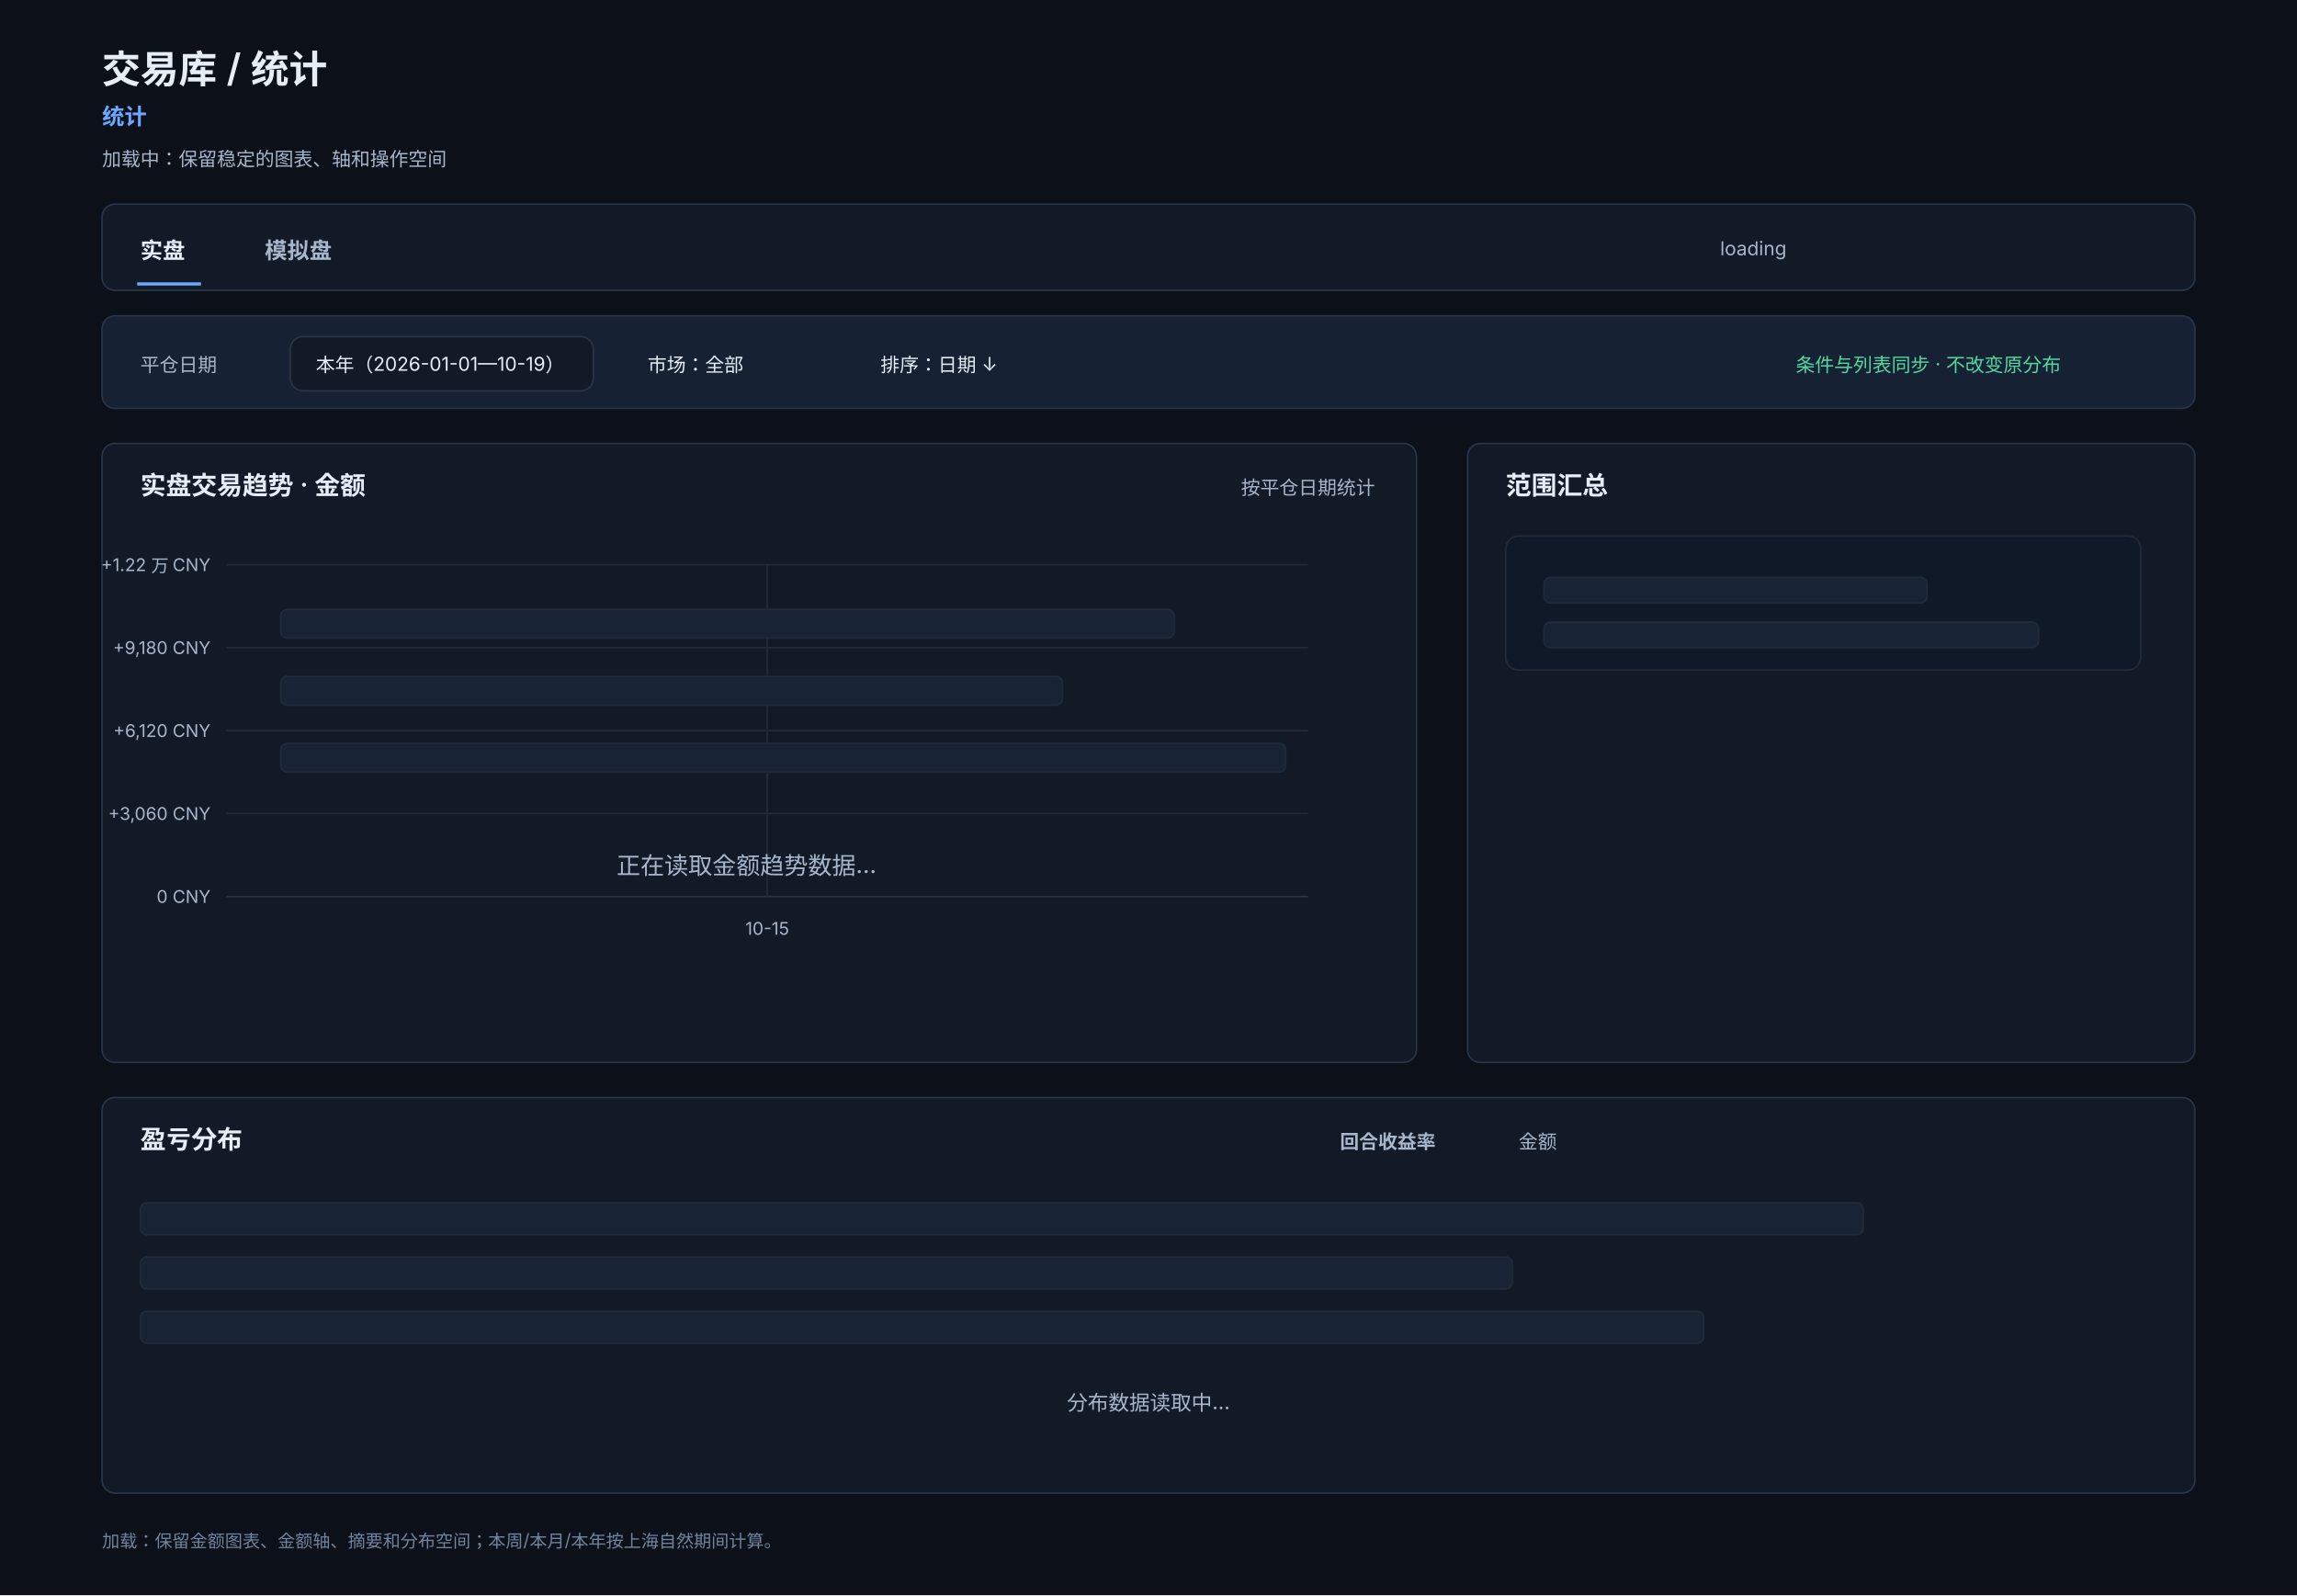
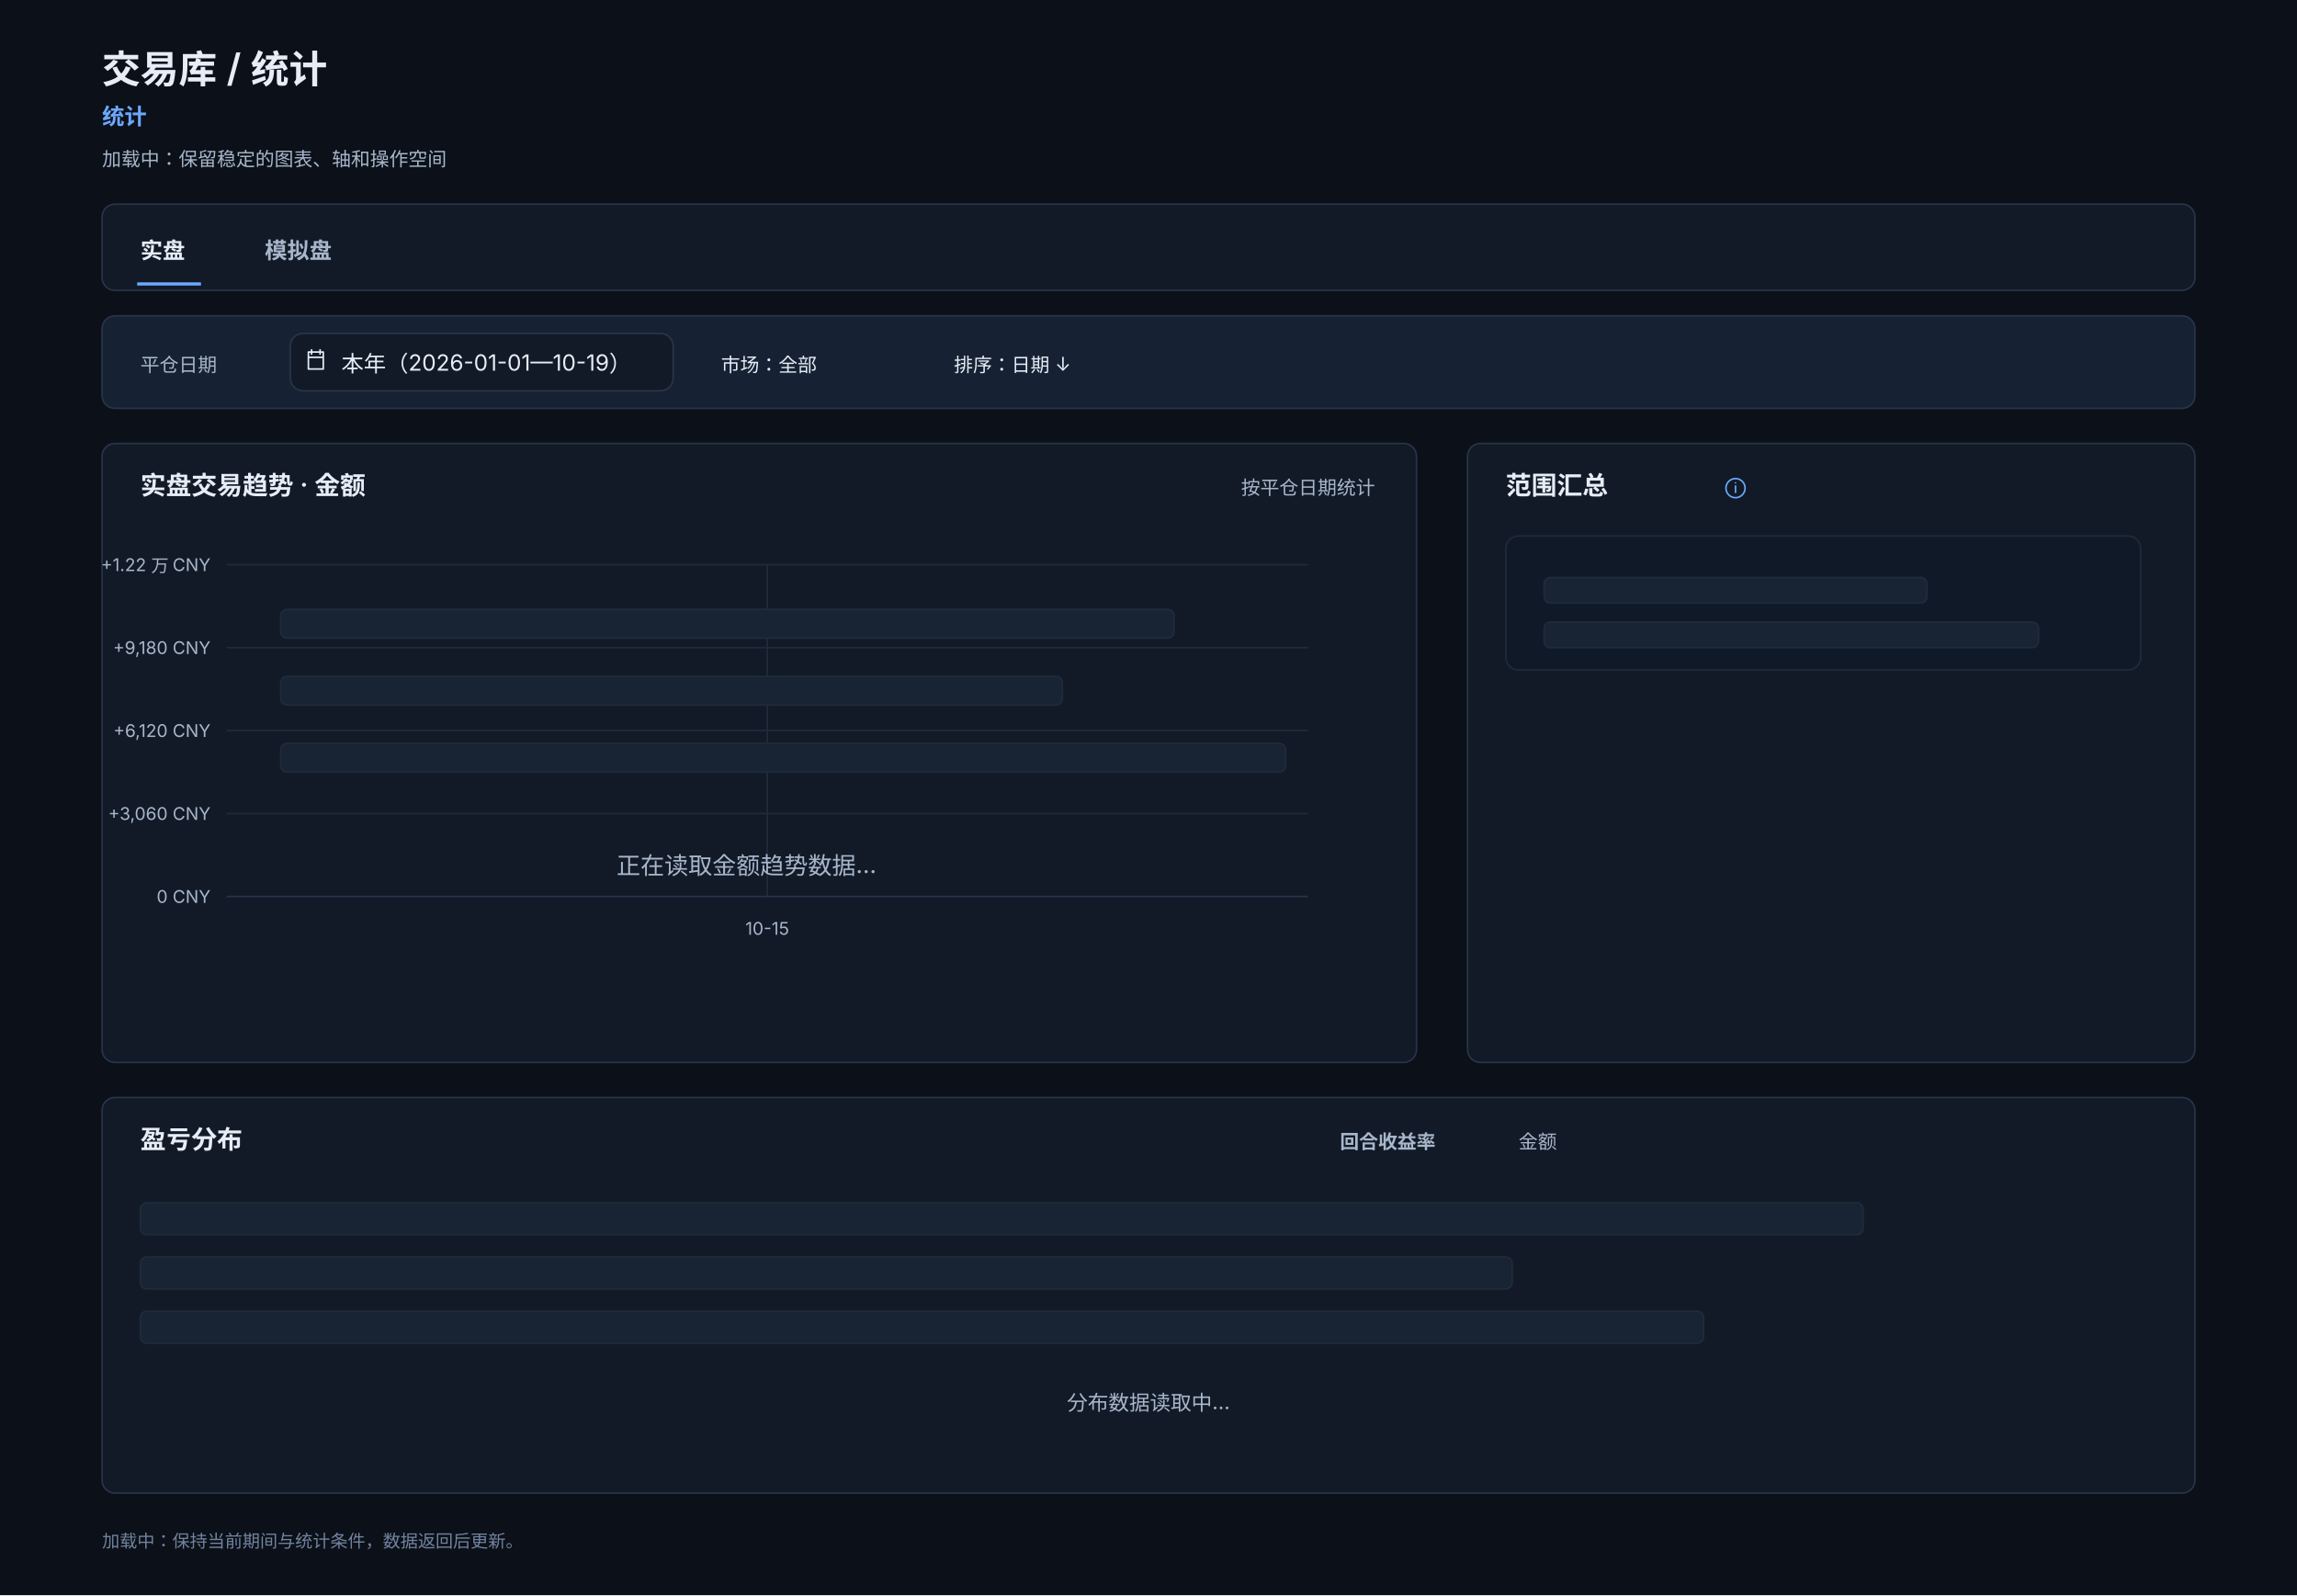
<svg xmlns="http://www.w3.org/2000/svg" width="1440" height="1000" viewBox="0 0 1440 1000" role="img" aria-label="05-loading.svg">
  <style>text{font-family:-apple-system,BlinkMacSystemFont,'Segoe UI',sans-serif;font-variant-numeric:tabular-nums}</style>
  <rect width="1440" height="1000" fill="#0B1019" />
  <text x="64" y="52" font-size="24" fill="#E6EDF7" font-weight="600" text-anchor="start">交易库 / 统计</text>
  <text x="64" y="78" font-size="14" fill="#6CA8FF" font-weight="600" text-anchor="start">统计</text>
  <text x="64" y="104" font-size="12" fill="#A8B6CB" font-weight="400" text-anchor="start">加载中：保留稳定的图表、轴和操作空间</text>
  <rect x="64" y="128" width="1312" height="54" rx="8" fill="#111A26" stroke="#283448" />
  <text x="88" y="162" font-size="14" fill="#E6EDF7" font-weight="600" text-anchor="start">实盘</text>
  <text x="166" y="162" font-size="14" fill="#A8B6CB" font-weight="600" text-anchor="start">模拟盘</text>
  <path d="M86 178 L126 178" fill="none" stroke="#6CA8FF" stroke-width="2" />
-   <text x="1120" y="160" font-size="12" fill="#A8B6CB" font-weight="400" text-anchor="end">loading</text>
  <rect x="64" y="198" width="1312" height="58" rx="8" fill="#162233" stroke="#283448" />
  <text x="88" y="233" font-size="12" fill="#A8B6CB" font-weight="400" text-anchor="start">平仓日期</text>
-   <rect x="182" y="211" width="190" height="34" rx="8" fill="#111A26" stroke="#283448" />
-   <text x="198" y="233" font-size="12" fill="#E6EDF7" font-weight="400" text-anchor="start">本年（2026-01-01—10-19）</text>
-   <text x="406" y="233" font-size="12" fill="#E6EDF7" font-weight="400" text-anchor="start">市场：全部</text>
-   <text x="552" y="233" font-size="12" fill="#E6EDF7" font-weight="400" text-anchor="start">排序：日期 ↓</text>
-   <text x="1292" y="233" font-size="12" fill="#53D7A0" font-weight="400" text-anchor="end">条件与列表同步 · 不改变原分布</text>
+   <rect x="182" y="209" width="240" height="36" rx="8" fill="#111A26" stroke="#283448" />
+   <svg x="190" y="218" width="16" height="16" viewBox="0 0 24 24">
+     <path d="M5 4h14v16H5zM8 2v4M16 2v4M5 9h14" fill="none" stroke="#E6EDF7" stroke-width="1.5" stroke-linecap="round" stroke-linejoin="round" />
+   </svg>
+   <text x="214" y="233" font-size="14" fill="#E6EDF7" font-weight="400" text-anchor="start">本年（2026-01-01—10-19）</text>
+   <text x="452" y="233" font-size="12" fill="#E6EDF7" font-weight="400" text-anchor="start">市场：全部</text>
+   <text x="598" y="233" font-size="12" fill="#E6EDF7" font-weight="400" text-anchor="start">排序：日期 ↓</text>
  <rect x="64" y="278" width="824" height="388" rx="8" fill="#111A26" stroke="#283448" />
  <text x="88" y="310" font-size="16" fill="#E6EDF7" font-weight="600" text-anchor="start">实盘交易趋势 · 金额</text>
  <text x="862" y="310" font-size="12" fill="#A8B6CB" font-weight="400" text-anchor="end">按平仓日期统计</text>
  <path d="M142 354 L820 354" fill="none" stroke="#202B3A" stroke-width="1" />
  <text x="132" y="358" font-size="11" fill="#A8B6CB" font-weight="400" text-anchor="end">+1.22 万 CNY</text>
  <path d="M142 406 L820 406" fill="none" stroke="#202B3A" stroke-width="1" />
  <text x="132" y="410" font-size="11" fill="#A8B6CB" font-weight="400" text-anchor="end">+9,180 CNY</text>
  <path d="M142 458 L820 458" fill="none" stroke="#202B3A" stroke-width="1" />
  <text x="132" y="462" font-size="11" fill="#A8B6CB" font-weight="400" text-anchor="end">+6,120 CNY</text>
  <path d="M142 510 L820 510" fill="none" stroke="#202B3A" stroke-width="1" />
  <text x="132" y="514" font-size="11" fill="#A8B6CB" font-weight="400" text-anchor="end">+3,060 CNY</text>
  <path d="M142 562 L820 562" fill="none" stroke="#283448" stroke-width="1" />
  <text x="132" y="566" font-size="11" fill="#A8B6CB" font-weight="400" text-anchor="end">0 CNY</text>
  <path d="M481 354 L481 562" fill="none" stroke="#202B3A" stroke-width="1" />
  <text x="481" y="586" font-size="11" fill="#A8B6CB" font-weight="400" text-anchor="middle">10-15</text>
  <rect x="176" y="382" width="560" height="18" rx="4" fill="#182333" stroke="#202B3A" />
  <rect x="176" y="424" width="490" height="18" rx="4" fill="#182333" stroke="#202B3A" />
  <rect x="176" y="466" width="630" height="18" rx="4" fill="#182333" stroke="#202B3A" />
  <text x="468" y="548" font-size="15" fill="#A8B6CB" font-weight="400" text-anchor="middle">正在读取金额趋势数据…</text>
  <rect x="920" y="278" width="456" height="388" rx="8" fill="#111A26" stroke="#283448" />
  <text x="944" y="310" font-size="16" fill="#E6EDF7" font-weight="600" text-anchor="start">范围汇总</text>
+   <g role="img" aria-label="加载说明：趋势按平仓日期、分布按当前范围有效回合计算；加载期间保留当前期间、条件和图表空间。" data-control="stats-scope-info" data-icon="info">
+     <svg x="1080" y="298" width="16" height="16" viewBox="0 0 24 24" aria-hidden="true">
+       <circle cx="12" cy="12" r="9" fill="none" stroke="#6CA8FF" stroke-width="1.5" />
+       <path d="M12 10v6M12 7h.01" fill="none" stroke="#6CA8FF" stroke-width="1.5" stroke-linecap="round" stroke-linejoin="round" />
+     </svg>
+   </g>
  <rect x="944" y="336" width="398" height="84" rx="8" fill="#0F1928" stroke="#202B3A" />
  <rect x="968" y="362" width="240" height="16" rx="4" fill="#182333" stroke="#202B3A" />
  <rect x="968" y="390" width="310" height="16" rx="4" fill="#182333" stroke="#202B3A" />
  <rect x="64" y="688" width="1312" height="248" rx="8" fill="#111A26" stroke="#283448" />
  <text x="88" y="720" font-size="16" fill="#E6EDF7" font-weight="600" text-anchor="start">盈亏分布</text>
  <text x="840" y="720" font-size="12" fill="#A8B6CB" font-weight="600" text-anchor="start">回合收益率</text>
  <text x="952" y="720" font-size="12" fill="#A8B6CB" font-weight="400" text-anchor="start">金额</text>
  <rect x="88" y="754" width="1080" height="20" rx="4" fill="#182333" stroke="#202B3A" />
  <rect x="88" y="788" width="860" height="20" rx="4" fill="#182333" stroke="#202B3A" />
  <rect x="88" y="822" width="980" height="20" rx="4" fill="#182333" stroke="#202B3A" />
  <text x="720" y="884" font-size="13" fill="#A8B6CB" font-weight="400" text-anchor="middle">分布数据读取中…</text>
-   <text x="64" y="970" font-size="11" fill="#71839E" font-weight="400" text-anchor="start">加载：保留金额图表、金额轴、摘要和分布空间；本周/本月/本年按上海自然期间计算。</text>
+   <text x="64" y="970" font-size="11" fill="#71839E" font-weight="400" text-anchor="start">加载中：保持当前期间与统计条件，数据返回后更新。</text>
</svg>
